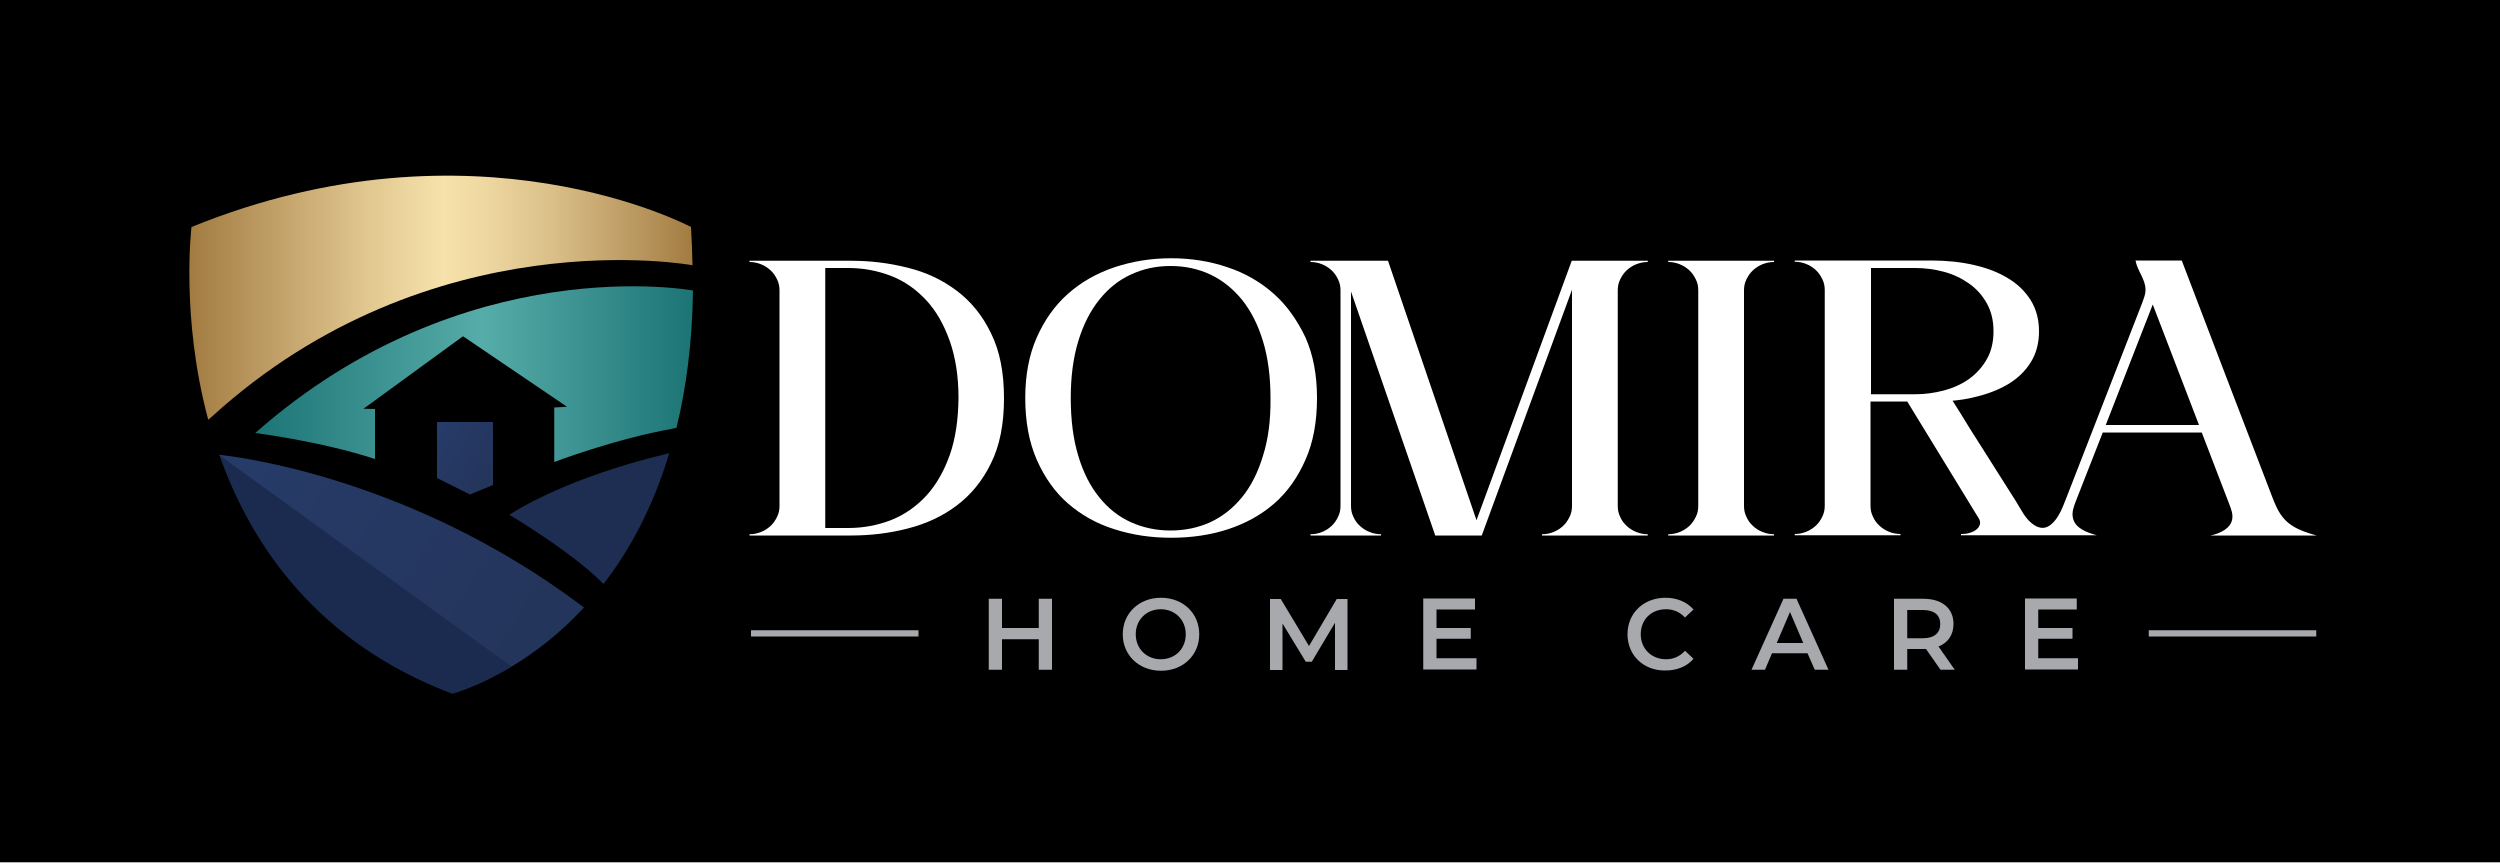
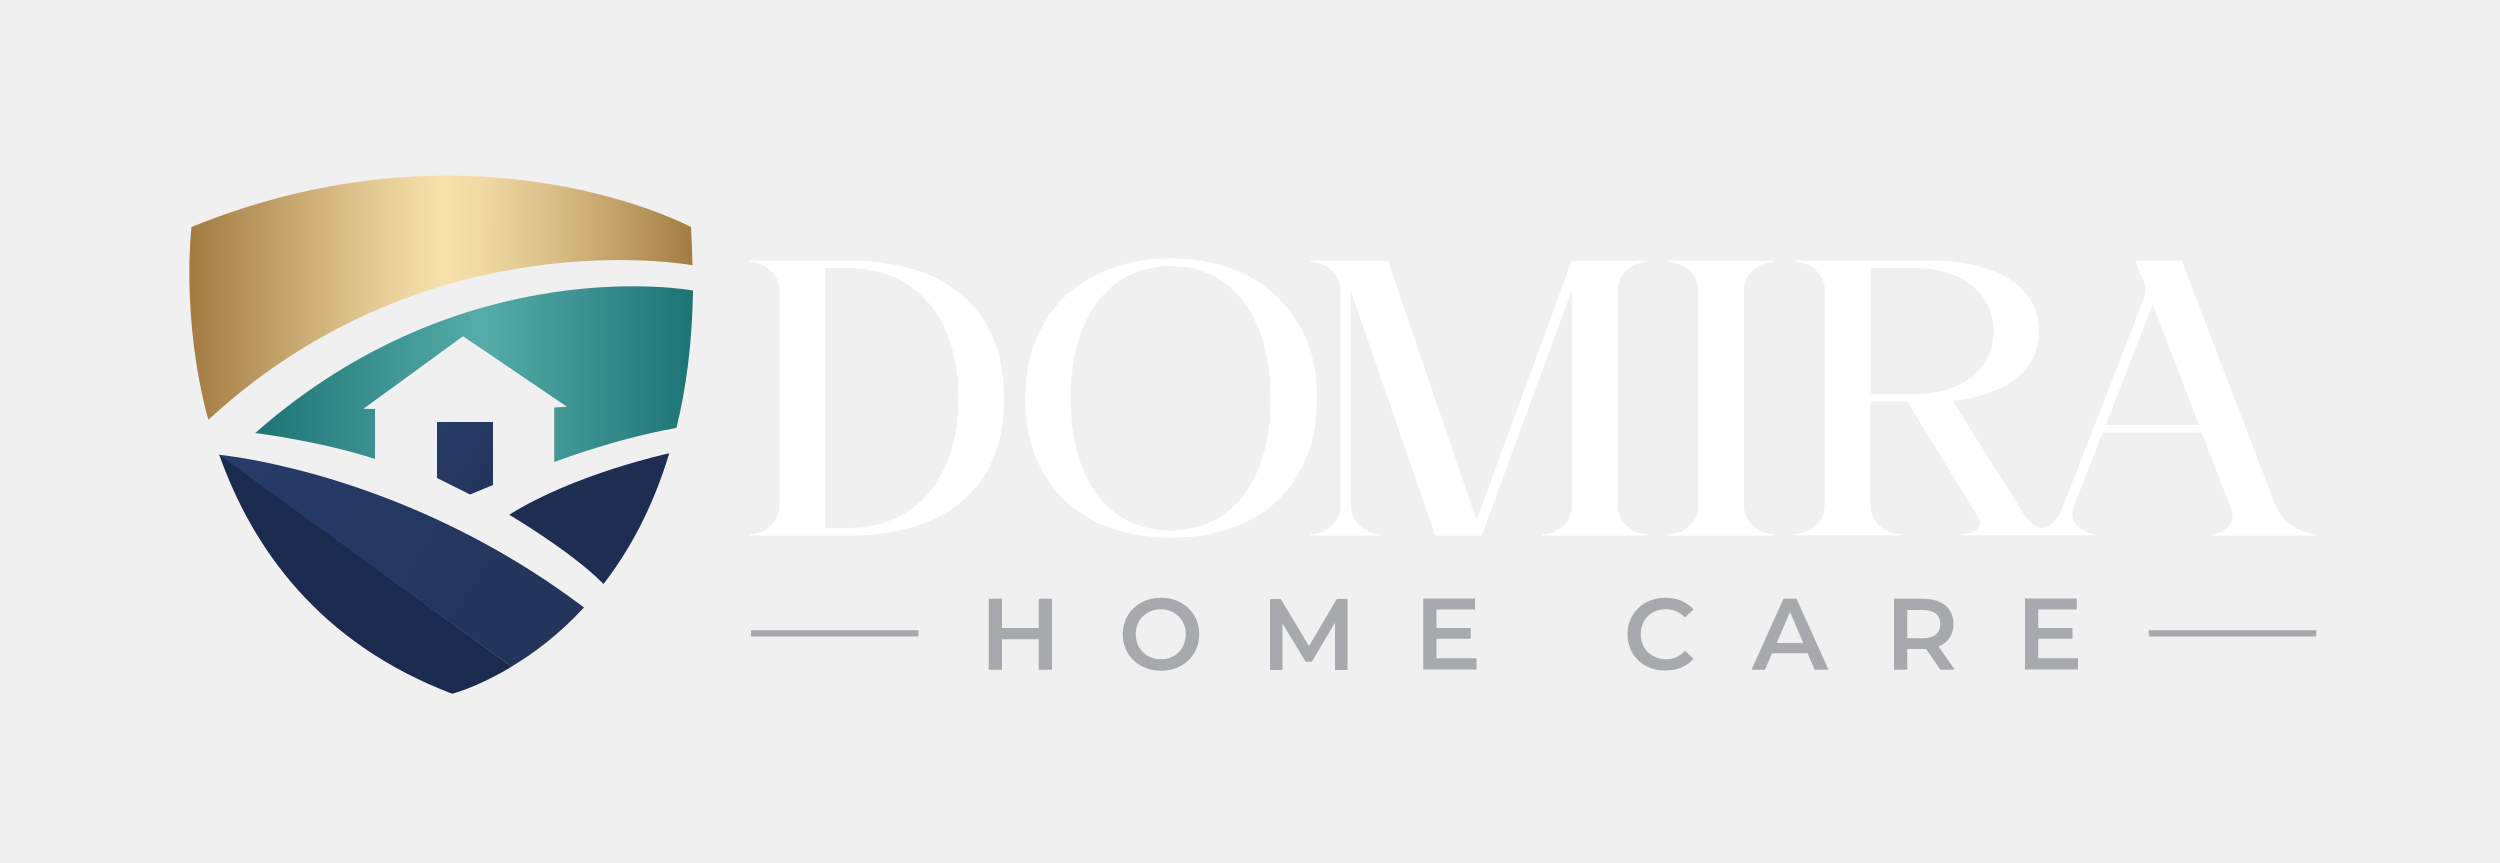
<svg xmlns="http://www.w3.org/2000/svg" version="1.1" id="Layer_1" x="0px" y="0px" viewBox="0 0 1000 344.9" style="enable-background:new 0 0 1000 344.9;" xml:space="preserve">
  <style type="text/css">
	.st0{fill:url(#SVGID_1_);}
	.st1{fill:#1D2E52;}
	.st2{fill:#1B2B50;}
	.st3{fill:url(#SVGID_00000137847553092771227580000009669767106021685669_);}
	.st4{fill:url(#SVGID_00000022540697171233180090000006247840776694774451_);}
	.st5{fill:url(#SVGID_00000029040638953129319540000008769992969335285401_);}
	.st6{fill:#FFFFFF;}
	.st7{fill:url(#SVGID_00000126299303190158118530000009256738003508484502_);}
	.st8{fill:url(#SVGID_00000016781287687308629740000016351220603495723692_);}
	.st9{fill:url(#SVGID_00000096018865395800398020000010685289084556928938_);}
	.st10{fill:url(#SVGID_00000064352605824751438930000014293531409870471848_);}
	.st11{fill:url(#SVGID_00000085932571397030957960000010786201767263415722_);}
	.st12{fill:url(#SVGID_00000012468929260702615800000012294348471353158320_);}
	.st13{fill:url(#SVGID_00000181074664983909462540000016449136538931964800_);}
	.st14{fill:url(#SVGID_00000025437060089430018080000006380899763104065162_);}
	.st15{fill:url(#SVGID_00000126287831258878015030000011375044097338297755_);}
	.st16{fill:url(#SVGID_00000176016231650025828370000007996191678935881655_);}
	.st17{fill:url(#SVGID_00000034785911795040276880000004089522474921284262_);}
	.st18{fill:url(#SVGID_00000156552355281507594180000001055502067594961290_);}
	.st19{fill:url(#SVGID_00000085933795832436905400000003344075520208585118_);}
	.st20{fill:url(#SVGID_00000103233710185412951490000003574823310366327727_);}
	.st21{fill:url(#SVGID_00000127035726228052974200000008176976733411915920_);}
	.st22{fill:url(#SVGID_00000018207246958278474830000003002208531253848715_);}
	.st23{fill:url(#SVGID_00000072256320055101448030000007577259974033030058_);}
	.st24{fill:url(#SVGID_00000092440692595282490260000007977806425697316482_);}
	.st25{fill:url(#SVGID_00000092427489430113444760000013456541365759400100_);}
	.st26{fill:url(#SVGID_00000163064261145167411640000012577343246952054441_);}
	.st27{fill:url(#SVGID_00000048482274557861297280000013748915495194531969_);}
	.st28{fill:url(#SVGID_00000032632965001511511020000001985998556519583161_);}
	.st29{fill:url(#SVGID_00000139260425936142507810000006879913956720613285_);}
	.st30{fill:url(#SVGID_00000109738229757102084580000008570832912174909327_);}
	.st31{fill:#A7A9AC;}
	.st32{fill:url(#SVGID_00000110445660316295002830000012122934451833749178_);}
	.st33{fill:url(#SVGID_00000109017494462626011040000002673218297043322813_);}
	.st34{fill:url(#SVGID_00000014601402634547022150000006445033484466902715_);}
	.st35{fill:url(#SVGID_00000051375749082795025750000015075874459588906144_);}
	.st36{fill:#6D6E71;}
	.st37{fill:url(#SVGID_00000102543415043724884920000007686302499663816614_);}
	.st38{fill:url(#SVGID_00000067942918211896936710000009272354578555505301_);}
	.st39{fill:url(#SVGID_00000167368467028876091660000003772113200450823064_);}
	.st40{fill:url(#SVGID_00000077283354267253587890000012813337739015334284_);}
	.st41{fill:#BCBEC0;}
</style>
-   <rect width="1000" height="344.9" />
  <linearGradient id="SVGID_1_" gradientUnits="userSpaceOnUse" x1="102.081" y1="149.606" x2="277.146" y2="149.606">
    <stop offset="0" style="stop-color:#1D7475" />
    <stop offset="0.519" style="stop-color:#55ACA8" />
    <stop offset="1" style="stop-color:#1D7475" />
  </linearGradient>
  <path class="st0" d="M270.6,171.1c3.9-15.9,6.3-34.1,6.6-54.9c0,0-91.3-17-175.1,57c0,0,25.8,3.2,47.9,10.4v-20l-4.6-0.1l39.8-29  l41.6,28.2l-5.1,0.3v21.8c0,0,24.1-9.2,47.7-13.4L270.6,171.1z" />
  <path class="st1" d="M241.4,233.6c10.3-13.3,19.7-30.4,26.3-52.3c0,0-38,8.2-64,24.6c0,0,24,14.2,36.7,26.7L241.4,233.6z" />
  <path class="st2" d="M88.4,182c-0.4,0-0.7-0.1-0.7-0.1c13,36.8,39.6,75.3,93.2,95.6c0,0,10.1-2.6,23.7-10.8L88.4,182z" />
  <linearGradient id="SVGID_00000018951799409849825030000011617954054333457829_" gradientUnits="userSpaceOnUse" x1="99.444" y1="178.389" x2="216.739" y2="252.721">
    <stop offset="0" style="stop-color:#263B68" />
    <stop offset="1" style="stop-color:#24355B" />
  </linearGradient>
  <path style="fill:url(#SVGID_00000018951799409849825030000011617954054333457829_);" d="M233.6,243l-2-1.5  c-67.9-50.5-136.5-58.8-144-59.6l116.9,84.8C213.4,261.4,223.6,253.8,233.6,243z" />
  <linearGradient id="SVGID_00000057134146227192189420000006835861348061547686_" gradientUnits="userSpaceOnUse" x1="75.808" y1="119.088" x2="277.119" y2="119.088">
    <stop offset="0" style="stop-color:#A27B41" />
    <stop offset="1.663943e-02" style="stop-color:#A57F45" />
    <stop offset="0.349" style="stop-color:#E0C68F" />
    <stop offset="0.503" style="stop-color:#F7E2AC" />
    <stop offset="0.585" style="stop-color:#EFD8A2" />
    <stop offset="0.726" style="stop-color:#D9BE87" />
    <stop offset="0.906" style="stop-color:#B6945B" />
    <stop offset="1" style="stop-color:#A27B41" />
  </linearGradient>
  <path style="fill:url(#SVGID_00000057134146227192189420000006835861348061547686_);" d="M83.3,167.9c-11.1-41.2-6.7-77.1-6.7-77.1  c113.5-46.2,199.8,0,199.8,0c0.3,5.2,0.5,10.3,0.6,15.3c0,0-104.4-19.4-192.2,60.5L83.3,167.9z" />
  <linearGradient id="SVGID_00000075858152006188160170000003241606041216988604_" gradientUnits="userSpaceOnUse" x1="174.337" y1="172.612" x2="198.734" y2="188.073">
    <stop offset="0" style="stop-color:#263B68" />
    <stop offset="1" style="stop-color:#24355B" />
  </linearGradient>
  <polygon style="fill:url(#SVGID_00000075858152006188160170000003241606041216988604_);" points="174.8,168.8 197.2,168.8   197.2,194 188,197.8 174.8,191.2 " />
  <g>
    <path class="st6" d="M382.7,116.3c-5.7-4.3-12.2-7.4-19.6-9.2c-7.4-1.9-15-2.8-22.7-2.8h-10.3h-7.9h-10.4h-12v0.5   c1.6,0,3.1,0.3,4.6,0.9c1.5,0.6,2.7,1.4,3.8,2.4c1.1,1,1.9,2.2,2.6,3.6c0.7,1.4,1,2.8,1,4.4v86.3c0,1.6-0.3,3-1,4.4   c-0.7,1.4-1.5,2.6-2.6,3.6c-1.1,1-2.3,1.8-3.8,2.4c-1.5,0.6-3,0.9-4.6,0.9v0.5h12h10.4h7.9h10.3c7.8,0,15.4-0.9,22.7-2.8   c7.4-1.9,13.9-4.9,19.6-9.2c5.7-4.3,10.3-9.9,13.7-16.9c3.5-7,5.2-15.7,5.2-26c0-10.3-1.7-19-5.2-26   C393,126.2,388.4,120.6,382.7,116.3z M379.9,182c-2.3,6.5-5.4,11.9-9.4,16.3c-4,4.3-8.7,7.6-14,9.7c-5.4,2.1-11.1,3.2-17.2,3.2   h-9.2V107.2h9.2c6.1,0,11.8,1.1,17.2,3.2c5.4,2.1,10,5.4,14,9.7c4,4.3,7.1,9.8,9.4,16.3c2.3,6.5,3.5,14.1,3.5,22.8   C383.3,167.9,382.2,175.5,379.9,182z" />
    <path class="st6" d="M509.5,117.5c-5.3-4.7-11.5-8.3-18.5-10.6c-7-2.4-14.6-3.6-22.5-3.6c-8,0-15.5,1.2-22.7,3.6   c-7.1,2.4-13.3,5.9-18.6,10.6c-5.3,4.7-9.4,10.5-12.5,17.5c-3.1,7-4.6,15.1-4.6,24.2c0,9.4,1.5,17.6,4.6,24.7   c3.1,7,7.2,12.9,12.5,17.5c5.3,4.6,11.5,8.1,18.6,10.3c7.1,2.3,14.7,3.4,22.7,3.4c8.1,0,15.6-1.1,22.7-3.4   c7-2.3,13.2-5.7,18.5-10.3c5.3-4.6,9.4-10.5,12.5-17.5c3.1-7,4.6-15.2,4.6-24.7c0-9.2-1.5-17.2-4.6-24.2   C518.9,128.1,514.8,122.2,509.5,117.5z M505.2,182.3c-2,6.6-4.8,12.2-8.4,16.6c-3.6,4.4-7.8,7.7-12.7,10   c-4.9,2.2-10.2,3.3-15.9,3.3c-5.6,0-10.9-1.1-15.8-3.3c-4.9-2.2-9.1-5.5-12.7-10c-3.6-4.4-6.4-9.9-8.4-16.6c-2-6.6-3-14.3-3-23.1   c0-8.6,1-16.1,3-22.7c2-6.6,4.8-12.1,8.4-16.6c3.6-4.5,7.8-7.9,12.7-10.1c4.9-2.3,10.1-3.4,15.8-3.4c5.7,0,11,1.1,15.9,3.4   c4.9,2.3,9.1,5.7,12.7,10.1c3.6,4.5,6.4,10,8.4,16.6c2,6.6,3,14.2,3,22.7C508.3,168,507.3,175.7,505.2,182.3z" />
    <path class="st6" d="M632.9,104.3h-4.2l-38.1,103.8l-35.4-103.8h-14.8h-4.2h-12v0.5c1.6,0,3.1,0.3,4.6,0.9c1.5,0.6,2.7,1.4,3.8,2.4   c1.1,1,1.9,2.2,2.6,3.6c0.7,1.4,1,2.8,1,4.4v86.3c0,1.6-0.3,3-1,4.4c-0.7,1.4-1.5,2.6-2.6,3.6c-1.1,1-2.3,1.8-3.8,2.4   c-1.5,0.6-3,0.9-4.6,0.9v0.5h12h4.2h12v-0.5c-1.6,0-3.1-0.3-4.6-0.9c-1.5-0.6-2.7-1.4-3.8-2.4c-1.1-1-2-2.2-2.6-3.6   c-0.7-1.4-1-2.8-1-4.4v-85.8l33.7,97.6h14.4h4.2l36.1-98.3v86.5c0,1.6-0.3,3-1,4.4c-0.7,1.4-1.5,2.6-2.6,3.6   c-1.1,1-2.3,1.8-3.8,2.4c-1.5,0.6-3,0.9-4.6,0.9v0.5h12h18.3h12v-0.5c-1.6,0-3.1-0.3-4.6-0.9c-1.5-0.6-2.7-1.4-3.8-2.4   c-1.1-1-2-2.2-2.6-3.6c-0.7-1.4-1-2.8-1-4.4v-86.3c0-1.6,0.3-3,1-4.4c0.7-1.4,1.5-2.6,2.6-3.6c1.1-1,2.3-1.8,3.8-2.4   c1.5-0.6,3-0.9,4.6-0.9v-0.5h-12H632.9z" />
    <path class="st6" d="M679.3,104.3h-12v0.5c1.6,0,3.1,0.3,4.6,0.9c1.5,0.6,2.7,1.4,3.8,2.4c1.1,1,1.9,2.2,2.6,3.6   c0.7,1.4,1,2.8,1,4.4v86.3c0,1.6-0.3,3-1,4.4c-0.7,1.4-1.5,2.6-2.6,3.6c-1.1,1-2.3,1.8-3.8,2.4c-1.5,0.6-3,0.9-4.6,0.9v0.5h12h18.3   h12v-0.5c-1.6,0-3.1-0.3-4.6-0.9c-1.5-0.6-2.7-1.4-3.8-2.4c-1.1-1-2-2.2-2.6-3.6c-0.7-1.4-1-2.8-1-4.4v-86.3c0-1.6,0.3-3,1-4.4   c0.7-1.4,1.5-2.6,2.6-3.6c1.1-1,2.3-1.8,3.8-2.4c1.5-0.6,3-0.9,4.6-0.9v-0.5h-12H679.3z" />
    <path class="st6" d="M921.6,212.6c-2.9-1.1-5.7-2.6-7.8-4.9c-2.5-2.7-3.9-6.2-5.2-9.7c-12-31.3-24-62.5-35.9-93.8   c-6.2,0-12.3,0-18.5,0c0.7,4.1,4.1,7.6,4,11.8c0,1.8-0.7,3.4-1.3,5.1c-10.1,26-20.2,52-30.3,77.9c-1,2.5-1.9,5.1-3.4,7.5   c-1,1.6-2.3,3.2-4,4.1c-2.1,1.1-4.2,0.4-6-0.9c-3-2.1-4.8-5.9-6.7-9c-2.4-3.7-4.7-7.5-7.1-11.2c-2.7-4.3-5.4-8.5-8.1-12.8   c-2.3-3.6-4.6-7.2-6.8-10.9c-1.1-1.8-2.3-3.6-3.4-5.4c0,0-0.1-0.1-0.1-0.1c3-0.3,5.9-0.7,8.6-1.4c5.2-1.2,9.7-2.9,13.6-5.2   c3.8-2.3,6.9-5.2,9.1-8.8c2.2-3.5,3.3-7.6,3.3-12.4c0-4.7-1.1-8.8-3.3-12.4c-2.2-3.5-5.2-6.5-9.1-8.8c-3.9-2.4-8.4-4.1-13.6-5.3   c-5.2-1.2-10.9-1.8-17-1.8h-24.4h-12h-6.3h-12v0.5c1.6,0,3.1,0.3,4.6,0.9c1.5,0.6,2.7,1.4,3.8,2.4c1.1,1,1.9,2.2,2.6,3.6   c0.7,1.4,1,2.8,1,4.4v86.3c0,1.6-0.3,3-1,4.4c-0.7,1.4-1.5,2.6-2.6,3.6c-1.1,1-2.3,1.8-3.8,2.4c-1.5,0.6-3,0.9-4.6,0.9v0.5h12h18.3   h12v-0.5c-1.6,0-3.1-0.3-4.6-0.9c-1.5-0.6-2.7-1.4-3.8-2.4c-1.1-1-2-2.2-2.6-3.6c-0.7-1.4-1-2.8-1-4.4v-41.7h14.7l28.5,46.6   c0.6,0.8,0.7,1.6,0.6,2.4c-0.2,0.8-0.6,1.5-1.3,2.1c-0.7,0.6-1.6,1.1-2.7,1.4c-1.1,0.4-2.3,0.5-3.6,0.5v0.5h26.1   c4.6,0,9.1,0,13.7,0c4.8,0,9.7,0,14.5,0c-4-1.1-8.6-2.8-9.5-6.8c-0.6-2.3,0.3-4.7,1.2-7c3.6-9.1,7.1-18.2,10.7-27.3   c13.2,0,26.4,0,39.6,0c3.7,9.6,7.4,19.3,11.1,28.9c0.7,1.8,1.4,3.8,1.1,5.7c-0.6,3.8-4.9,5.8-8.7,6.6c14.1,0,28.3,0,42.4,0   C924.9,213.7,923.2,213.2,921.6,212.6z M748.4,107.2h17.7c3.8,0,7.7,0.5,11.4,1.5c3.8,1,7.1,2.6,10.1,4.7c3,2.1,5.3,4.7,7.1,7.9   c1.8,3.2,2.7,6.9,2.7,11.2c0,4.3-0.9,8.1-2.7,11.2c-1.8,3.2-4.2,5.8-7.1,7.9c-3,2.1-6.3,3.6-10.1,4.6c-3.8,1-7.6,1.5-11.4,1.5   h-17.7V107.2z M842.3,170l18.8-48.2l18.5,48.2H842.3z" />
  </g>
  <g>
    <path class="st31" d="M420.8,239.5v28.4h-5.3v-12.2h-14.7v12.2h-5.3v-28.4h5.3v11.7h14.7v-11.7H420.8z" />
    <path class="st31" d="M449.1,253.7c0-8.4,6.5-14.6,15.3-14.6c8.8,0,15.3,6.2,15.3,14.6c0,8.4-6.5,14.6-15.3,14.6   C455.6,268.3,449.1,262.1,449.1,253.7z M474.3,253.7c0-5.8-4.3-10-10-10c-5.7,0-10,4.2-10,10c0,5.8,4.3,10,10,10   C470.1,263.7,474.3,259.5,474.3,253.7z" />
    <path class="st31" d="M534,267.9l0-18.8l-9.3,15.6h-2.4l-9.3-15.3v18.6h-5v-28.4h4.3l11.3,18.8l11.1-18.8h4.3l0,28.4H534z" />
    <path class="st31" d="M590.6,263.4v4.4h-21.3v-28.4H590v4.4h-15.4v7.4h13.7v4.3h-13.7v7.8H590.6z" />
    <path class="st31" d="M651,253.7c0-8.5,6.5-14.6,15.2-14.6c4.6,0,8.6,1.7,11.2,4.7L674,247c-2.1-2.2-4.6-3.3-7.6-3.3   c-5.9,0-10.1,4.1-10.1,10c0,5.8,4.3,10,10.1,10c3,0,5.5-1.1,7.6-3.4l3.4,3.2c-2.6,3.1-6.6,4.7-11.3,4.7   C657.5,268.3,651,262.2,651,253.7z" />
    <path class="st31" d="M723,261.3h-14.2l-2.8,6.6h-5.4l12.8-28.4h5.2l12.8,28.4h-5.5L723,261.3z M721.3,257.2l-5.3-12.4l-5.3,12.4   H721.3z" />
    <path class="st31" d="M776.2,267.9l-5.8-8.3c-0.4,0-0.7,0-1.1,0h-6.4v8.3h-5.3v-28.4h11.7c7.5,0,12.1,3.8,12.1,10.1   c0,4.3-2.2,7.5-6,9l6.5,9.3H776.2z M769.1,244h-6.2v11.3h6.2c4.6,0,7-2.1,7-5.7C776.1,246,773.7,244,769.1,244z" />
    <path class="st31" d="M831.2,263.4v4.4H810v-28.4h20.7v4.4h-15.4v7.4h13.7v4.3h-13.7v7.8H831.2z" />
  </g>
  <g>
    <rect x="300.4" y="252.1" class="st31" width="67" height="2.5" />
  </g>
  <g>
    <rect x="859.5" y="252.1" class="st31" width="67" height="2.5" />
  </g>
</svg>
